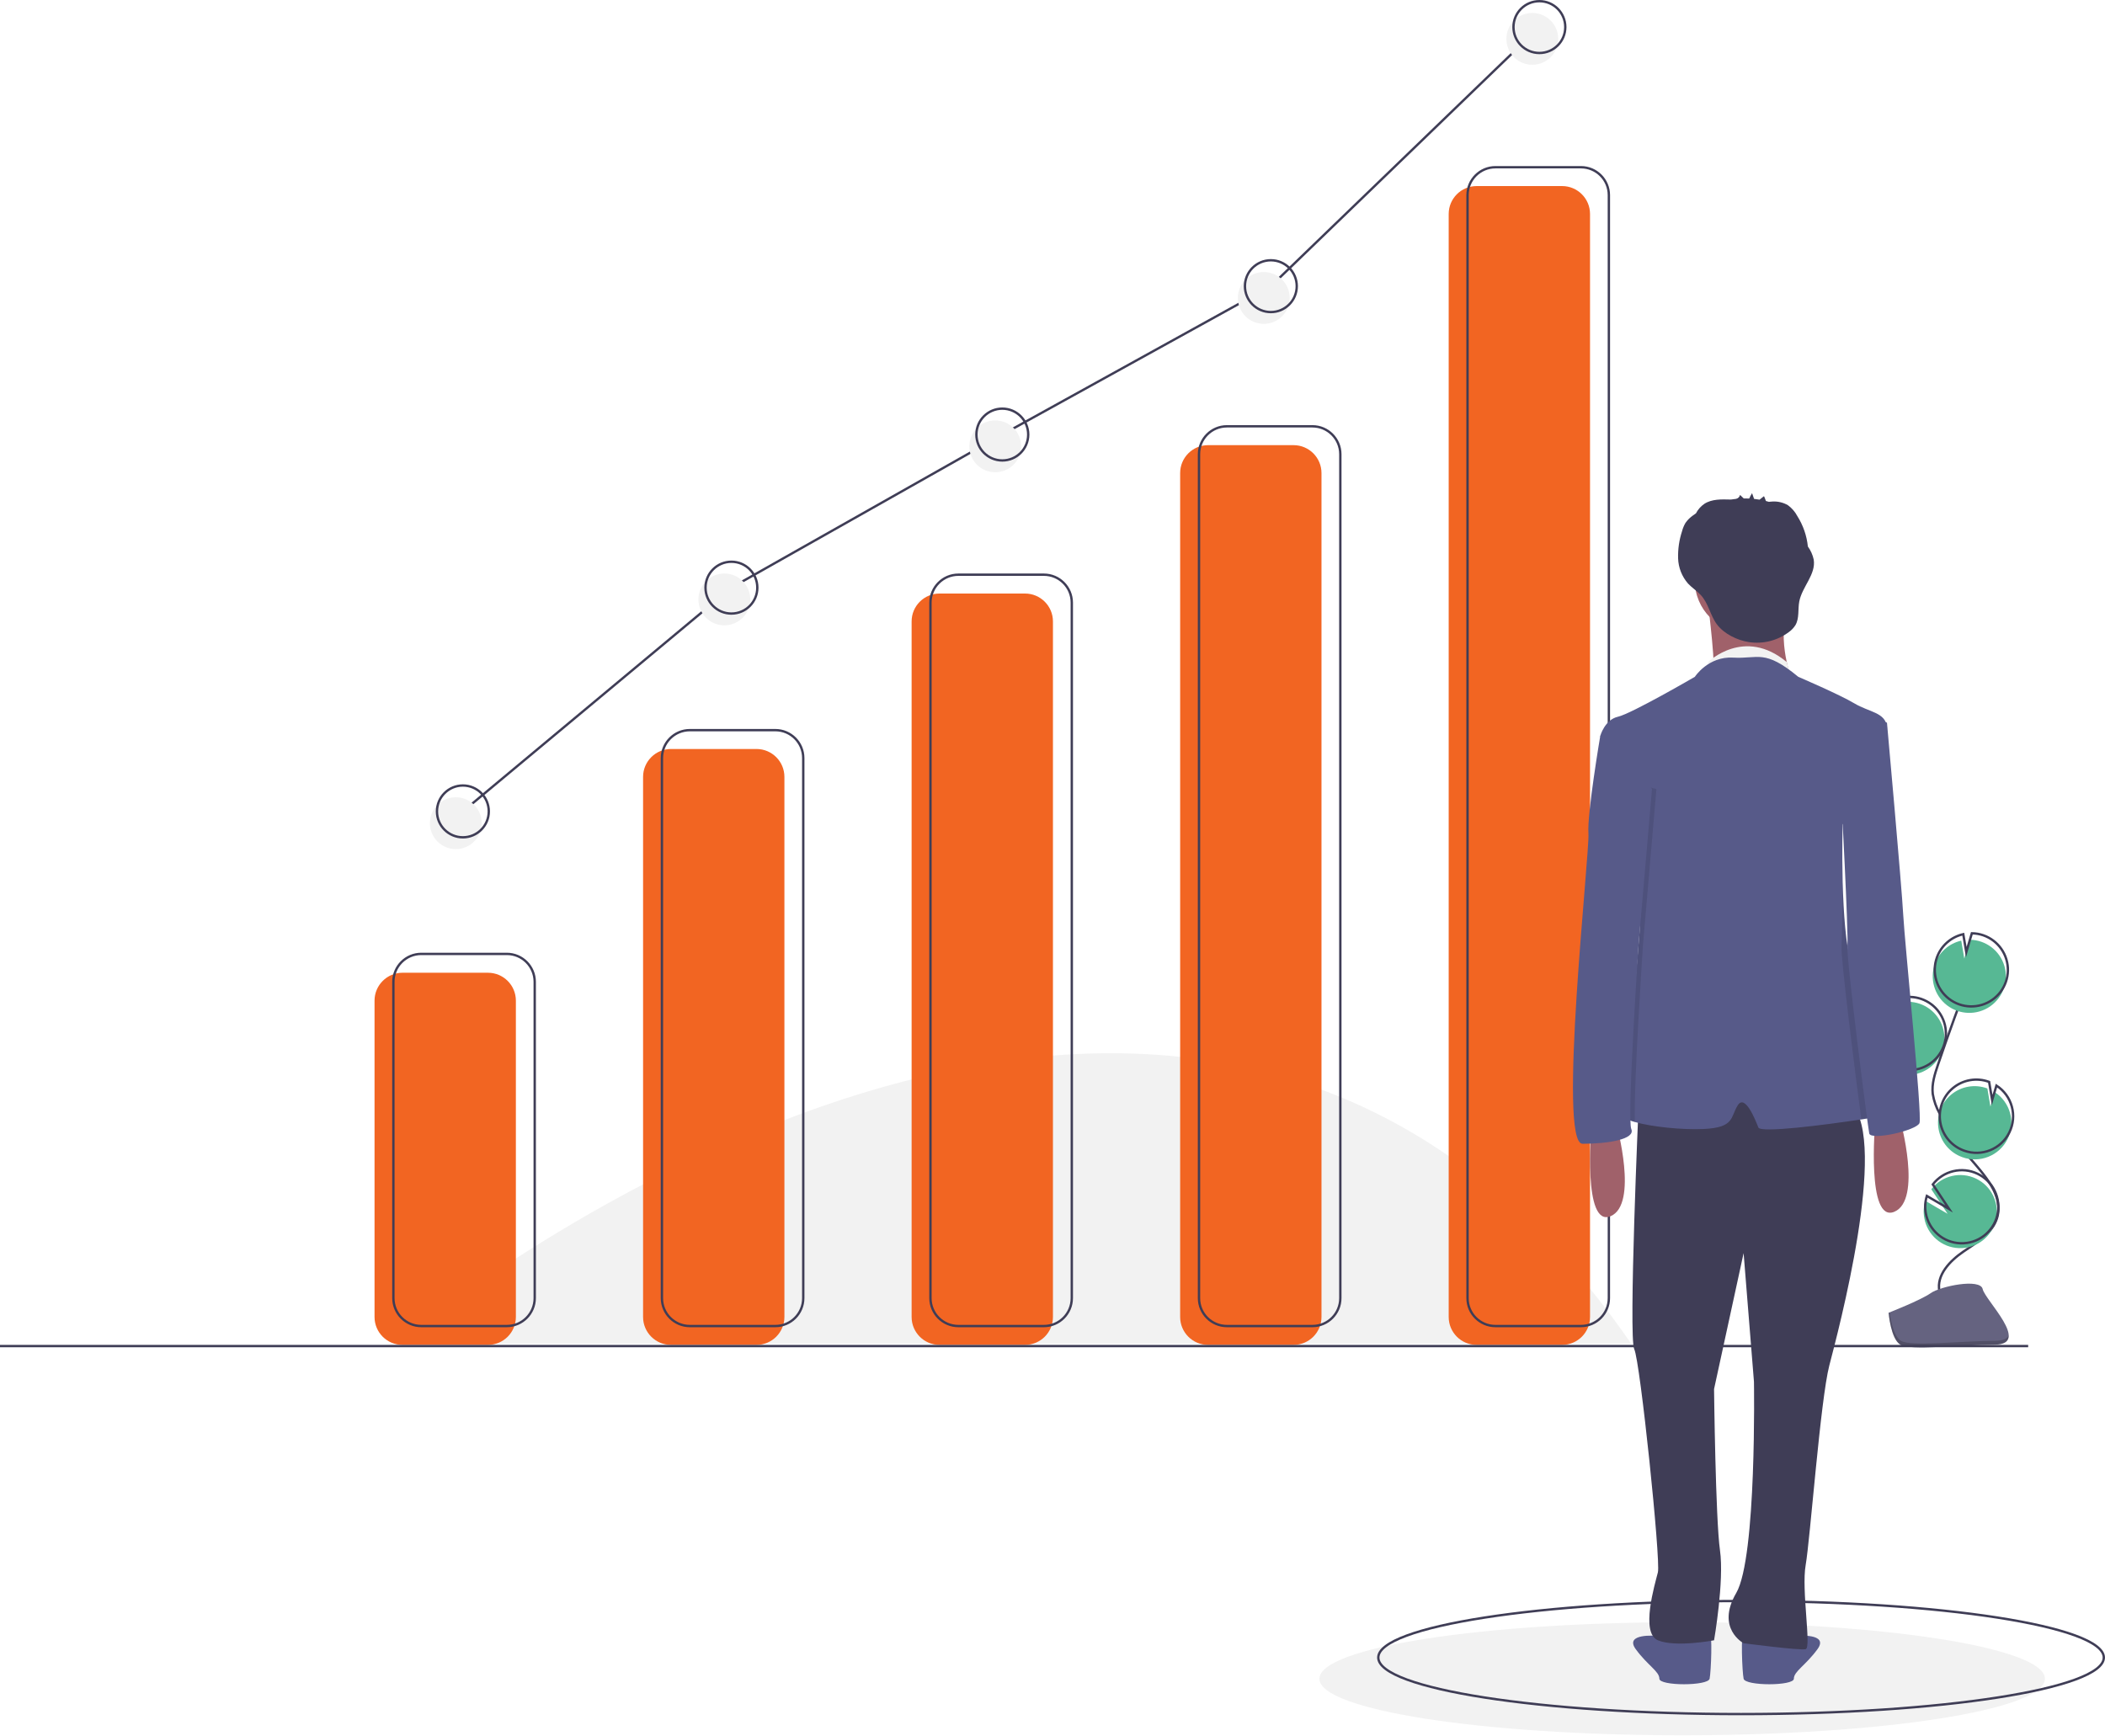
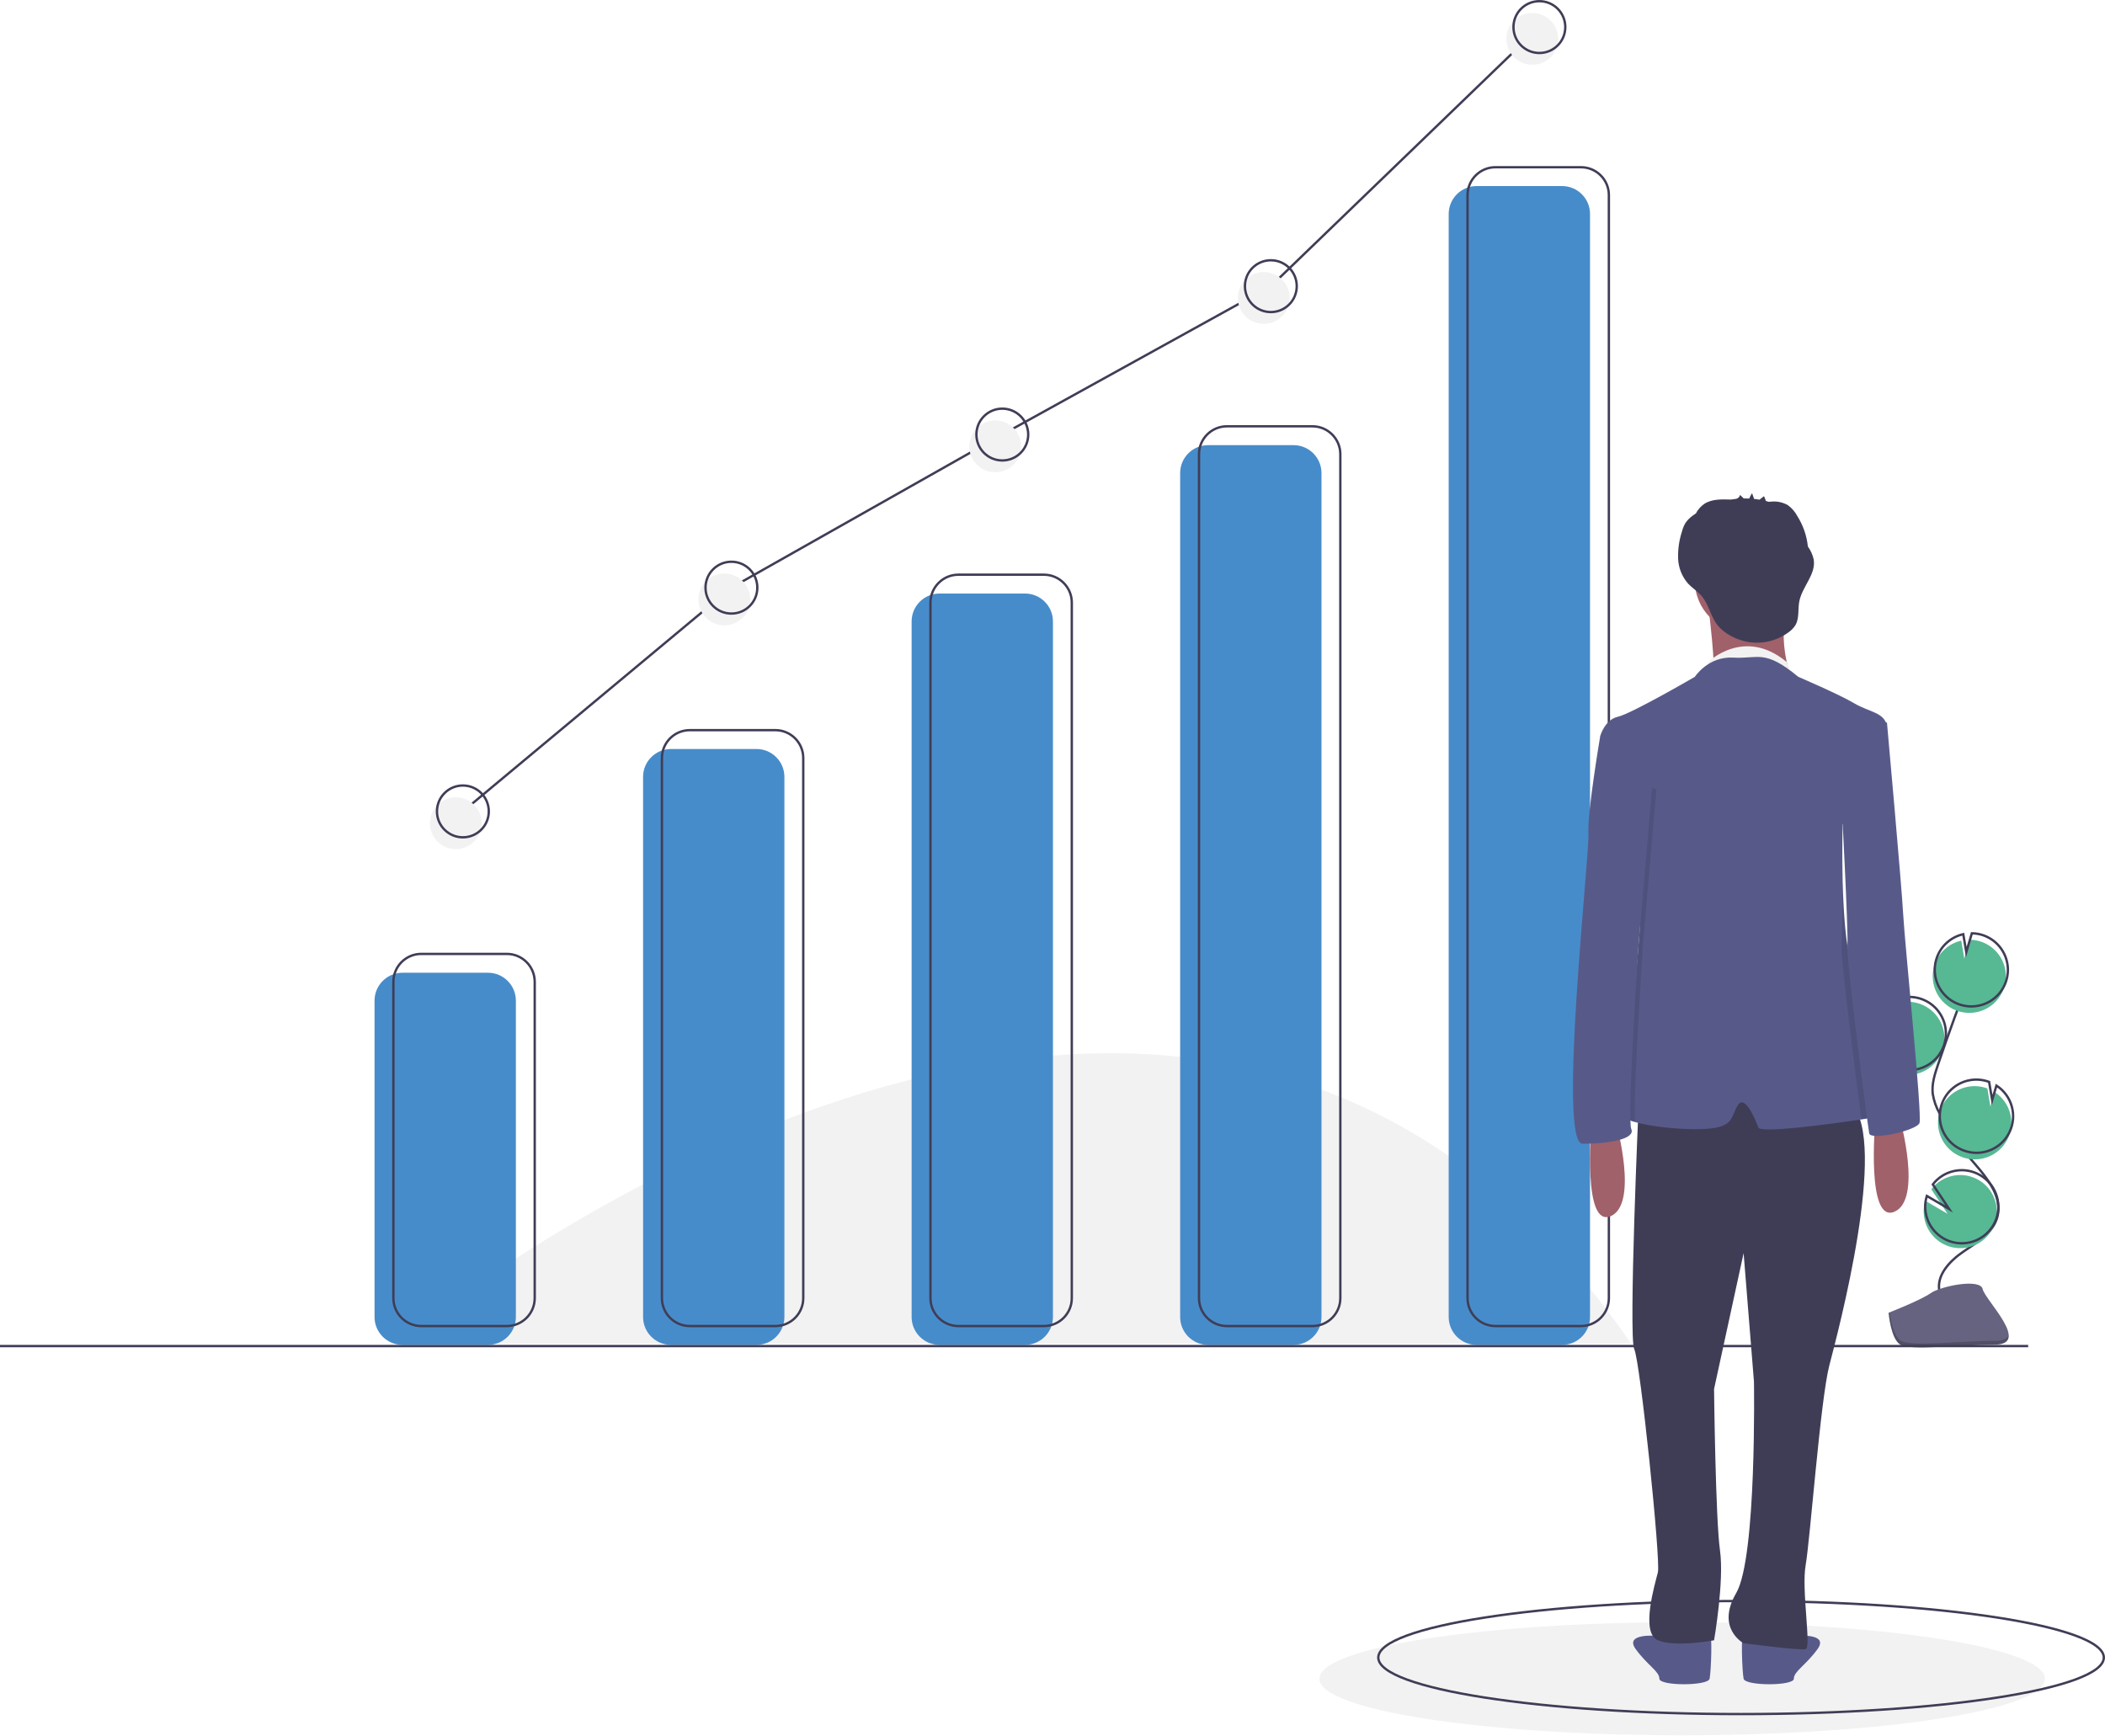
<svg xmlns="http://www.w3.org/2000/svg" id="e9a400c3-14c4-48e9-ac4d-1e6d0c39fdb5" data-name="Layer 1" width="893.617" height="736.75" viewBox="0 0 893.617 736.75">
  <path d="M321.941,651.875s332.5-277.5,524,0" transform="translate(-153.4415 -81.375)" fill="#f2f2f2" />
  <ellipse cx="714.117" cy="712.75" rx="154" ry="24" fill="#f2f2f2" />
  <ellipse cx="739.117" cy="703.75" rx="154" ry="24" fill="none" stroke="#3f3d56" stroke-miterlimit="10" />
  <path d="M958.047,536.825a15.529,15.529,0,1,0,2.068-29.782l.389,7.993-3.781-6.85a15.47,15.47,0,0,0-7.971,8.747,15.227,15.227,0,0,0-.893,4.201A15.526,15.526,0,0,0,958.047,536.825Z" transform="translate(-153.4415 -81.375)" fill="#57b894" />
  <path d="M976.758,629.527c-1.335-6.797,4.449-12.824,10.163-16.741s12.389-7.766,14.339-14.413c2.802-9.553-5.544-18.302-12.039-25.847a93.49,93.49,0,0,1-12.329-18.323,25.222,25.222,0,0,1-2.949-8.331c-.512-4.235.848-8.448,2.219-12.488q6.849-20.184,14.645-40.03" transform="translate(-153.4415 -81.375)" fill="none" stroke="#3f3d56" stroke-miterlimit="10" />
  <path d="M958.686,534.767a15.529,15.529,0,1,0,2.068-29.782l.389,7.993-3.781-6.85a15.47,15.47,0,0,0-7.971,8.747,15.227,15.227,0,0,0-.893,4.201A15.526,15.526,0,0,0,958.686,534.767Z" transform="translate(-153.4415 -81.375)" fill="none" stroke="#3f3d56" stroke-miterlimit="10" />
  <path d="M974.86,490.594a15.511,15.511,0,0,1,11.177-9.847l1.279,7.598,2.37-7.98a15.527,15.527,0,1,1-14.826,10.229Z" transform="translate(-153.4415 -81.375)" fill="#57b894" />
  <path d="M975.713,487.85a15.511,15.511,0,0,1,11.177-9.847l1.279,7.598,2.37-7.98a15.527,15.527,0,1,1-14.826,10.229Z" transform="translate(-153.4415 -81.375)" fill="none" stroke="#3f3d56" stroke-miterlimit="10" />
  <path d="M986.494,572.68a15.527,15.527,0,0,0,13.743-27.624L998.416,551.189l-1.292-7.688a.271.271,0,0,0-.04-.015,15.528,15.528,0,1,0-10.59,29.194Z" transform="translate(-153.4415 -81.375)" fill="#57b894" />
  <path d="M987.233,569.901a15.527,15.527,0,0,0,13.743-27.624l-1.821,6.133-1.292-7.688a.271.271,0,0,0-.04-.015,15.528,15.528,0,1,0-10.59,29.194Z" transform="translate(-153.4415 -81.375)" fill="none" stroke="#3f3d56" stroke-miterlimit="10" />
  <path d="M970.328,598.468a15.52,15.52,0,1,0,2.992-12.16l6.919,10.413-9.453-5.527A15.383,15.383,0,0,0,970.328,598.468Z" transform="translate(-153.4415 -81.375)" fill="#57b894" />
  <path d="M970.968,596.41a15.52,15.52,0,1,0,2.992-12.16l6.919,10.413-9.453-5.527A15.383,15.383,0,0,0,970.968,596.41Z" transform="translate(-153.4415 -81.375)" fill="none" stroke="#3f3d56" stroke-miterlimit="10" />
  <path d="M955.198,638.734s13.703-5.37,17.833-8.311,21.079-6.452,22.103-1.736,20.593,23.457,5.122,23.581-35.947,2.538-40.069.028S955.198,638.734,955.198,638.734Z" transform="translate(-153.4415 -81.375)" fill="#656380" />
  <path d="M1000.533,650.627c-15.471.125-35.947,2.538-40.069.028-3.139-1.912-4.39-8.773-4.808-11.938-.29.012-.457.018-.457.018s.868,11.052,4.99,13.562,24.598.097,40.069-.028c4.466-.036,6.008-1.625,5.924-3.978C1005.56,649.712,1003.856,650.6,1000.533,650.627Z" transform="translate(-153.4415 -81.375)" opacity="0.2" />
-   <rect x="159" y="413" width="60" height="158" rx="11.851" fill="#f26522" />
-   <rect x="273" y="318" width="60" height="253" rx="11.851" fill="#f26522" />
-   <rect x="387" y="252" width="60" height="319" rx="11.851" fill="#f26522" />
-   <rect x="501" y="189" width="60" height="382" rx="11.851" fill="#f26522" />
-   <rect x="615" y="79" width="60" height="492" rx="11.851" fill="#f26522" />
+   <rect x="159" y="413" width="60" height="158" rx="11.851" fill="#478CCA" />
+   <rect x="273" y="318" width="60" height="253" rx="11.851" fill="#478CCA" />
+   <rect x="387" y="252" width="60" height="319" rx="11.851" fill="#478CCA" />
+   <rect x="501" y="189" width="60" height="382" rx="11.851" fill="#478CCA" />
+   <rect x="615" y="79" width="60" height="492" rx="11.851" fill="#478CCA" />
  <rect x="167" y="405" width="60" height="158" rx="11.851" fill="none" stroke="#3f3d56" stroke-miterlimit="10" />
  <rect x="281" y="310" width="60" height="253" rx="11.851" fill="none" stroke="#3f3d56" stroke-miterlimit="10" />
  <rect x="395" y="244" width="60" height="319" rx="11.851" fill="none" stroke="#3f3d56" stroke-miterlimit="10" />
  <rect x="509" y="181" width="60" height="382" rx="11.851" fill="none" stroke="#3f3d56" stroke-miterlimit="10" />
  <rect x="623" y="71" width="60" height="492" rx="11.851" fill="none" stroke="#3f3d56" stroke-miterlimit="10" />
  <line x1="861" y1="571.5" y2="571.5" fill="none" stroke="#3f3d56" stroke-miterlimit="10" />
  <path d="M960.145,556.951s9.411,33.879-2.51,38.898-8.156-37.643-8.156-37.643Z" transform="translate(-153.4415 -81.375)" fill="#a0616a" />
  <path d="M874.82,774.028s-8.783-.627-11.92,1.255a7.571,7.571,0,0,1-6.274.627s-13.803-1.255-8.783,5.647S857.88,790.968,857.88,794.104s20.704,3.137,21.331,0,1.255-19.449,0-20.076S874.82,774.028,874.82,774.028Z" transform="translate(-153.4415 -81.375)" fill="#575a89" />
  <path d="M898.033,774.028s8.783-.627,11.92,1.255a7.571,7.571,0,0,0,6.274.627s13.803-1.255,8.783,5.647-10.038,9.411-10.038,12.548-20.704,3.137-21.331,0-1.255-19.449,0-20.076S898.033,774.028,898.033,774.028Z" transform="translate(-153.4415 -81.375)" fill="#575a89" />
  <path d="M849.097,550.05s-4.392,99.128-1.882,104.147,11.293,89.717,10.038,94.736-7.529,25.723,0,28.86,23.841,0,23.841,0,4.392-25.096,2.51-38.271-2.51-68.386-2.51-68.386l12.548-57.72,4.392,54.583s1.255,74.659-7.529,89.717,3.137,21.331,3.137,21.331,23.841,3.137,26.35,2.51-1.882-25.096,0-35.761,6.274-70.268,10.038-84.698,25.096-94.736,9.411-111.048S849.097,550.05,849.097,550.05Z" transform="translate(-153.4415 -81.375)" fill="#3f3d56" />
  <circle cx="741.455" cy="246.579" r="21.959" fill="#a0616a" />
  <path d="M878.584,337.992s3.764,30.115,1.882,30.742,33.252,0,33.252,0-6.901-18.194,0-32.624Z" transform="translate(-153.4415 -81.375)" fill="#a0616a" />
  <path d="M878.584,362.46s15.291-15.057,33.369,0l1.17,4.488-9.443-.097H878.584Z" transform="translate(-153.4415 -81.375)" fill="#f2f2f2" />
  <path d="M953.243,555.069c-1.449.289-5.0.878-9.63,1.581-15.415,2.328-42.731,5.854-43.698,3.438-1.255-3.137-5.647-14.43-8.783-9.411s-1.255,9.411-14.43,10.038c-8.965.427-21.996-.891-29.211-2.961-3.388-.972-5.496-2.108-5.295-3.313.627-3.764,7.529-75.287,7.529-82.188s2.51-40.153,2.51-40.153l-18.031-35.479-1.418-2.792s1.882-6.901,7.529-8.156S872.937,368.734,872.937,368.734s5.647-8.783,16.312-8.156,13.175-3.764,27.605,8.156c0,0,17.567,7.529,23.841,11.293s13.175,3.764,13.803,10.038c.125,1.261-.558,3.689-1.732,6.757-4.298,11.243-15.158,31.137-16.858,34.237-.151.27-.232.414-.232.414s-.326,11.28.019,24.487v.031c.339,12.667,1.292,27.103,3.745,35.084C944.46,507.387,959.517,553.814,953.243,555.069Z" transform="translate(-153.4415 -81.375)" fill="#575a89" />
  <path d="M923.402,318.94a14.958,14.958,0,0,0-2.482-5.546,29.963,29.963,0,0,0-4.473-12.905,13.54,13.54,0,0,0-4.007-4.625,11.83,11.83,0,0,0-6.305-1.572c-.4-.007-1.12.115-1.769.144-.415-.128-.833-.243-1.253-.351-.245-.545-.73-2.133-.866-2.025l-1.83,1.454c-.774-.134-1.551-.239-2.332-.322q-.426-1.216-.852-2.431a16.661,16.661,0,0,0-1.209,2.272q-1.165-.057-2.332-.04l-1.555-1.494a2.193,2.193,0,0,1-1.715,1.68c-.716.073-1.428.169-2.138.284-.058-0-.116,0-.173-.001-3.829-.096-7.95-.267-11.152,1.835a10.989,10.989,0,0,0-3.55,4.029c-.392.266-.785.531-1.166.814a12.748,12.748,0,0,0-3.285,3.256,13.809,13.809,0,0,0-1.453,3.522,33.761,33.761,0,0,0-1.673,11.534A17.117,17.117,0,0,0,870.04,329.133c1.642,1.765,3.73,3.068,5.375,4.83,3.386,3.629,4.021,8.691,6.917,12.531,3.064,4.062,8.655,6.734,13.565,7.5a22.66,22.66,0,0,0,16.88-4.21,10.443,10.443,0,0,0,2.874-3.013c1.704-2.948.982-6.653,1.615-9.999C918.453,330.501,924.438,325.238,923.402,318.94Z" transform="translate(-153.4415 -81.375)" fill="#3f3d56" />
  <path d="M839.686,558.833s9.411,33.879-2.51,38.898-8.156-37.643-8.156-37.643Z" transform="translate(-153.4415 -81.375)" fill="#a0616a" />
  <path d="M850.972,481.953s-4.116,61.083-3.482,75.801c-3.388-.972-5.496-2.108-5.295-3.313.627-3.764,7.529-75.287,7.529-82.188s2.51-40.153,2.51-40.153l-18.031-35.479c.289-1.757.464-2.792.464-2.792l9.097,19.135,12.861,3.451Z" transform="translate(-153.4415 -81.375)" opacity="0.1" />
  <path d="M837.176,390.065l-4.392,3.764s-5.647,33.252-5.019,41.408-13.175,131.752-2.51,131.752,22.586-1.882,20.704-6.274,3.133-78.762,3.133-78.762l5.65-65.537Z" transform="translate(-153.4415 -81.375)" fill="#575a89" />
  <path d="M952.767,396.822c-4.298,11.243-15.158,31.137-16.858,34.237.05-8.024.082-13.702.082-13.702l13.175-26.978,2.823-2.196S952.29,391.502,952.767,396.822Z" transform="translate(-153.4415 -81.375)" opacity="0.1" />
  <path d="M953.243,555.069c-1.449.289-5.0.878-9.63,1.581-2.403-17.768-8.827-68.862-8.42-73.674.201-2.372.37-14.091.502-26.984.339,12.667,1.292,27.103,3.745,35.084C944.46,507.387,959.517,553.814,953.243,555.069Z" transform="translate(-153.4415 -81.375)" opacity="0.1" />
  <path d="M945.087,385.673l9.411,2.51s6.274,69.64,6.901,81.561,8.156,85.325,6.901,88.462-20.704,7.529-21.331,4.392-9.748-73.921-9.266-79.623-2.655-64.677-2.655-64.677Z" transform="translate(-153.4415 -81.375)" fill="#575a89" />
  <polyline points="196.5 344.5 310.5 249.5 425.5 184.5 539.5 121.5 653.5 11.5" fill="none" stroke="#3f3d56" stroke-miterlimit="10" />
  <circle cx="193.5" cy="349.5" r="11" fill="#f2f2f2" />
  <circle cx="307.5" cy="254.5" r="11" fill="#f2f2f2" />
  <circle cx="422.5" cy="189.5" r="11" fill="#f2f2f2" />
  <circle cx="536.5" cy="126.5" r="11" fill="#f2f2f2" />
  <circle cx="650.5" cy="16.5" r="11" fill="#f2f2f2" />
  <circle cx="196.5" cy="344.5" r="11" fill="none" stroke="#3f3d56" stroke-miterlimit="10" />
  <circle cx="310.5" cy="249.5" r="11" fill="none" stroke="#3f3d56" stroke-miterlimit="10" />
  <circle cx="425.5" cy="184.5" r="11" fill="none" stroke="#3f3d56" stroke-miterlimit="10" />
  <circle cx="539.5" cy="121.5" r="11" fill="none" stroke="#3f3d56" stroke-miterlimit="10" />
  <circle cx="653.5" cy="11.5" r="11" fill="none" stroke="#3f3d56" stroke-miterlimit="10" />
</svg>
